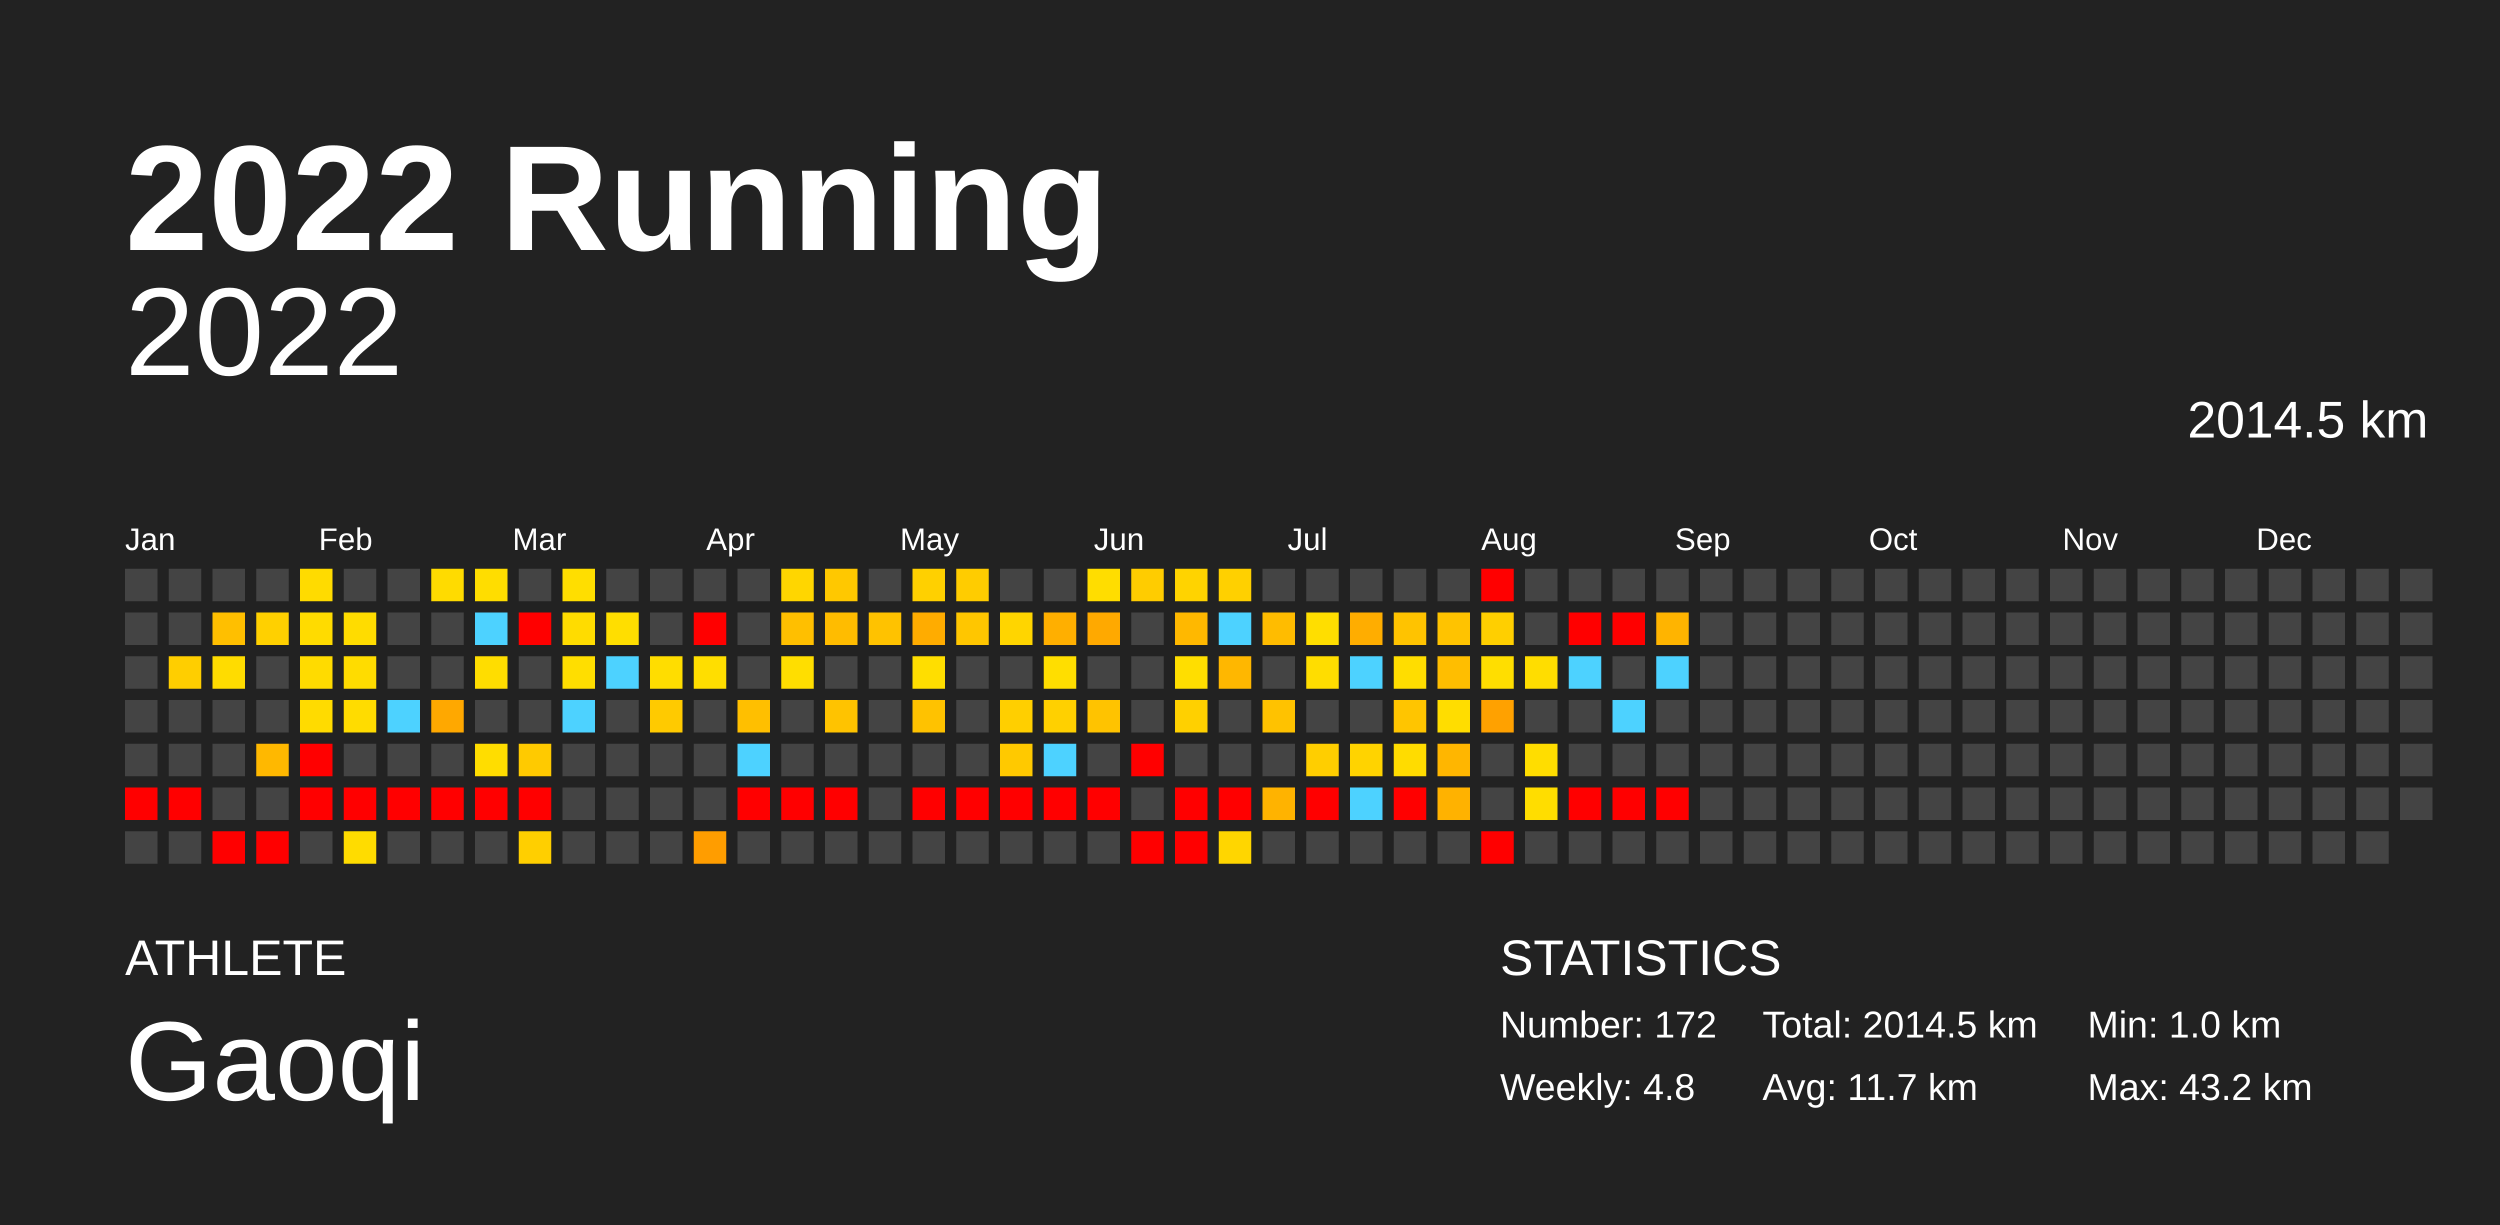
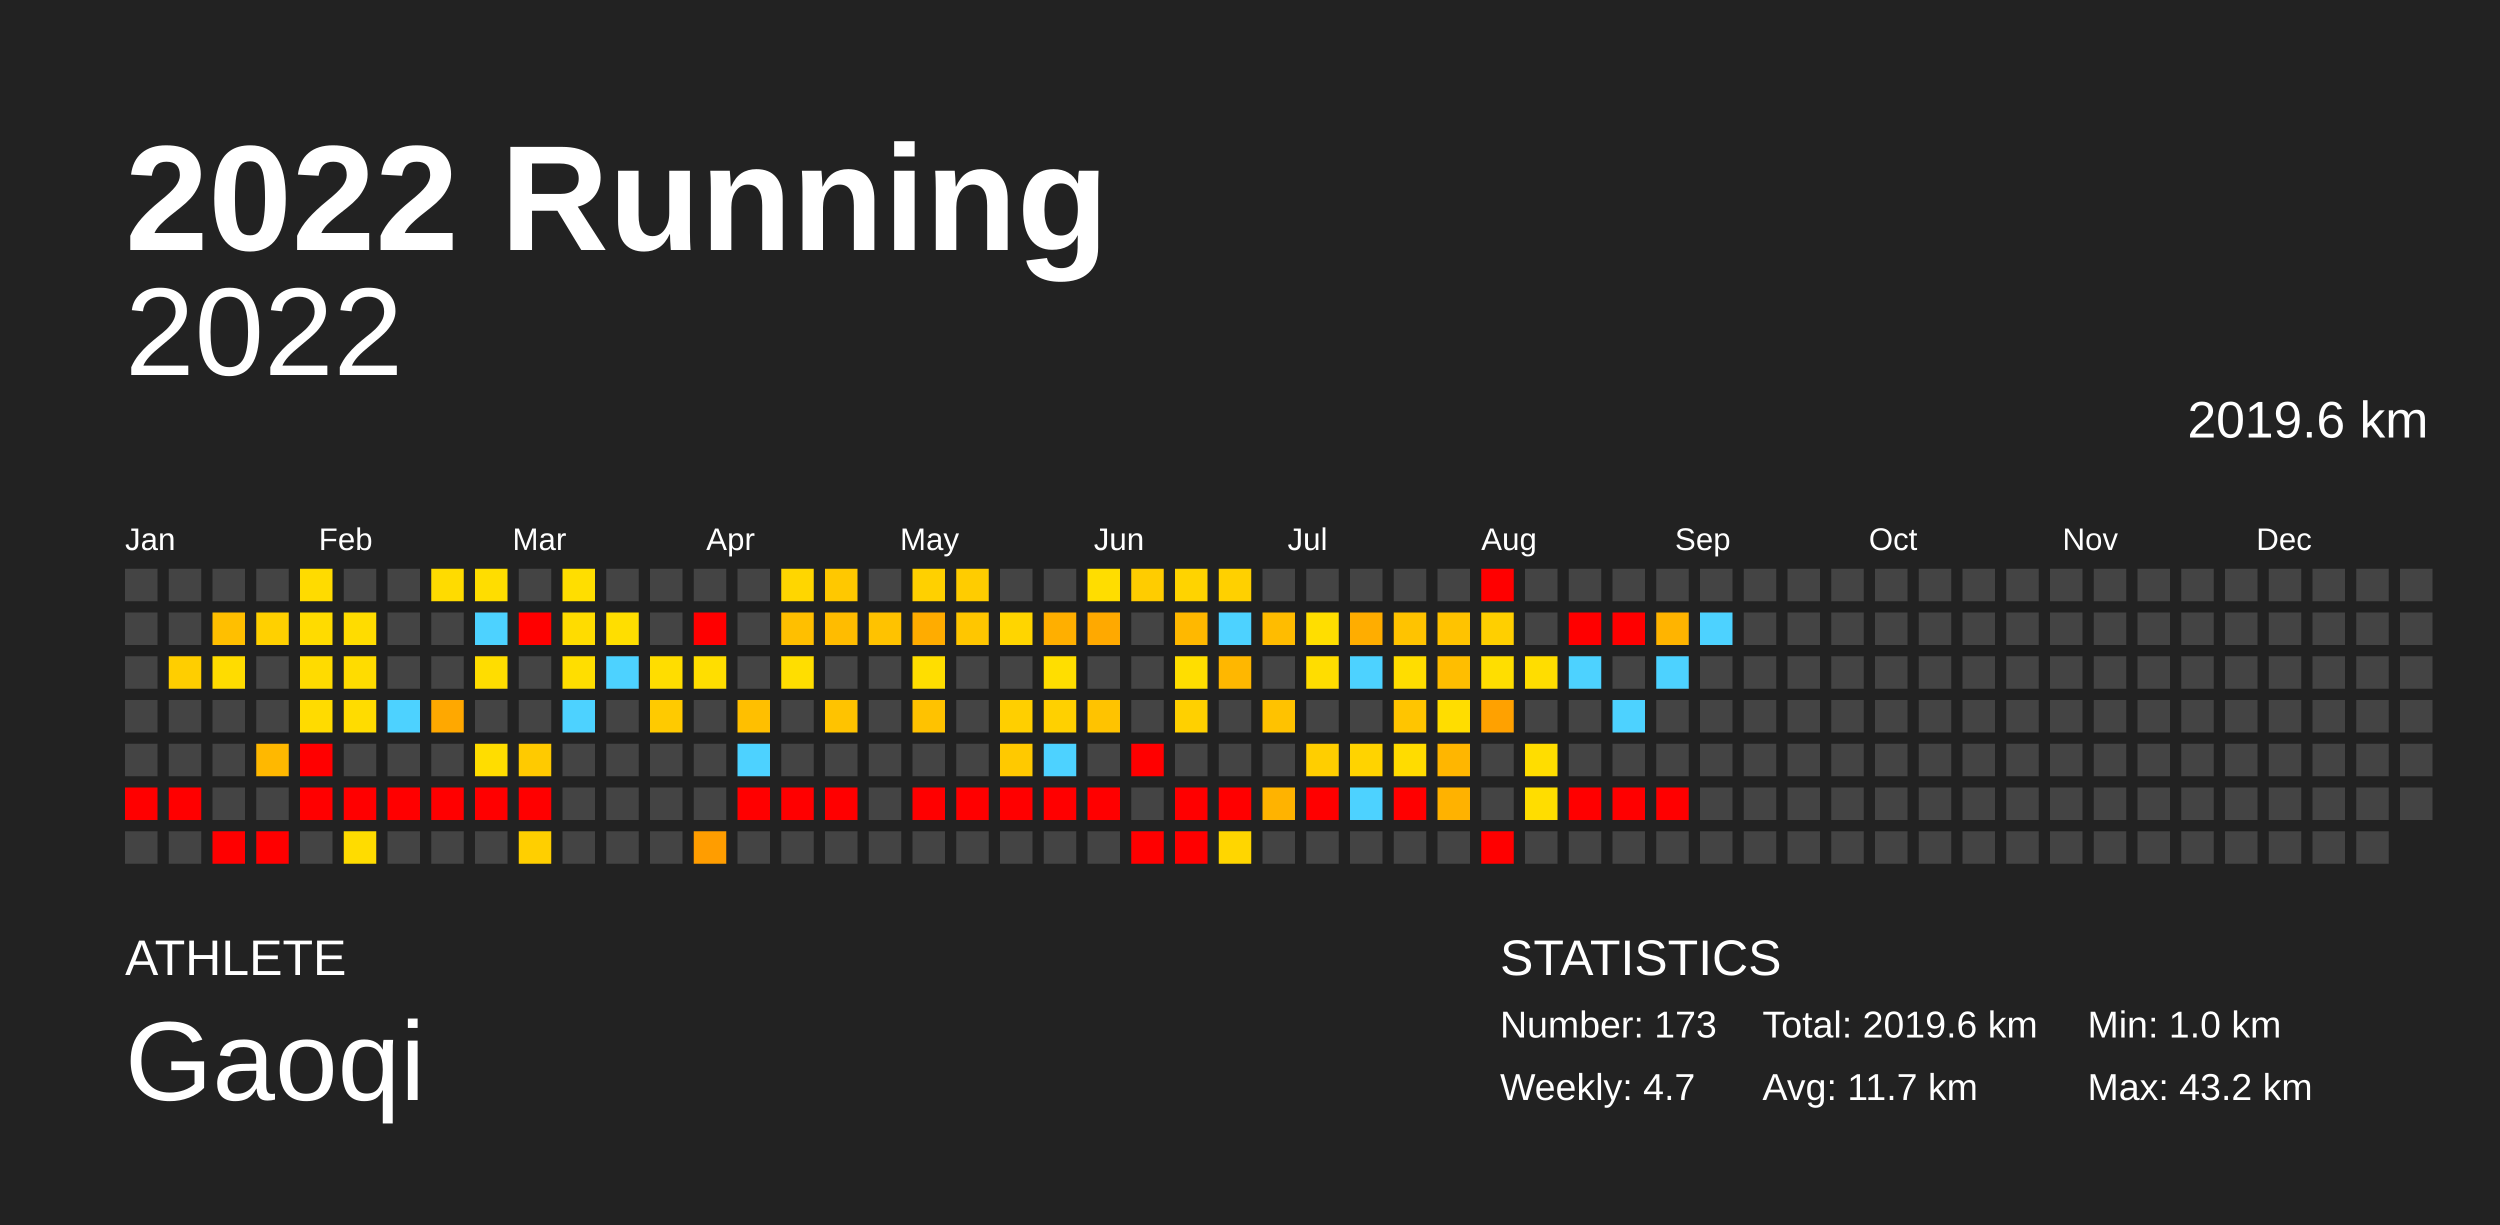
<svg xmlns="http://www.w3.org/2000/svg" baseProfile="full" height="98mm" version="1.1" viewBox="0,0,200,98" width="200mm">
  <defs />
  <rect fill="#222222" height="98" width="200" x="0" y="0" />
  <text fill="#FFFFFF" style="font-size:12px; font-family:Arial; font-weight:bold;" x="10" y="20">2022 Running</text>
  <text fill="#FFFFFF" style="font-size:4px; font-family:Arial" x="10" y="78">ATHLETE</text>
  <text fill="#FFFFFF" style="font-size:9px; font-family:Arial" x="10" y="88">Gaoqi</text>
  <text fill="#FFFFFF" style="font-size:4px; font-family:Arial" x="120" y="78">STATISTICS</text>
-   <text fill="#FFFFFF" style="font-size:3px; font-family:Arial" x="120" y="83">Number: 172</text>
-   <text fill="#FFFFFF" style="font-size:3px; font-family:Arial" x="120" y="88">Weekly: 4.8</text>
-   <text fill="#FFFFFF" style="font-size:3px; font-family:Arial" x="141" y="83">Total: 2014.5 km</text>
+   <text fill="#FFFFFF" style="font-size:3px; font-family:Arial" x="120" y="83">Number: 173</text>
+   <text fill="#FFFFFF" style="font-size:3px; font-family:Arial" x="120" y="88">Weekly: 4.7</text>
+   <text fill="#FFFFFF" style="font-size:3px; font-family:Arial" x="141" y="83">Total: 2019.6 km</text>
  <text fill="#FFFFFF" style="font-size:3px; font-family:Arial" x="141" y="88">Avg: 11.7 km</text>
  <text fill="#FFFFFF" style="font-size:3px; font-family:Arial" x="167" y="83">Min: 1.0 km</text>
  <text fill="#FFFFFF" style="font-size:3px; font-family:Arial" x="167" y="88">Max: 43.2 km</text>
  <text alignment-baseline="hanging" fill="#FFFFFF" style="font-size:10.0px; font-family:Arial;" x="10" y="30">2022</text>
-   <text alignment-baseline="hanging" fill="#FFFFFF" style="font-size:4.125px; font-family:Arial;" x="175" y="35">2014.5 km</text>
+   <text alignment-baseline="hanging" fill="#FFFFFF" style="font-size:4.125px; font-family:Arial;" x="175" y="35">2019.6 km</text>
  <text fill="#FFFFFF" style="font-size:2.5px; font-family:Arial" x="10.0" y="44">Jan</text>
  <text fill="#FFFFFF" style="font-size:2.5px; font-family:Arial" x="25.5" y="44">Feb</text>
  <text fill="#FFFFFF" style="font-size:2.5px; font-family:Arial" x="41.0" y="44">Mar</text>
  <text fill="#FFFFFF" style="font-size:2.5px; font-family:Arial" x="56.5" y="44">Apr</text>
  <text fill="#FFFFFF" style="font-size:2.5px; font-family:Arial" x="72.0" y="44">May</text>
  <text fill="#FFFFFF" style="font-size:2.5px; font-family:Arial" x="87.5" y="44">Jun</text>
  <text fill="#FFFFFF" style="font-size:2.5px; font-family:Arial" x="103.0" y="44">Jul</text>
  <text fill="#FFFFFF" style="font-size:2.5px; font-family:Arial" x="118.5" y="44">Aug</text>
  <text fill="#FFFFFF" style="font-size:2.5px; font-family:Arial" x="134.0" y="44">Sep</text>
  <text fill="#FFFFFF" style="font-size:2.5px; font-family:Arial" x="149.5" y="44">Oct</text>
  <text fill="#FFFFFF" style="font-size:2.5px; font-family:Arial" x="165.0" y="44">Nov</text>
  <text fill="#FFFFFF" style="font-size:2.5px; font-family:Arial" x="180.5" y="44">Dec</text>
  <rect fill="#444444" height="2.6" width="2.6" x="10.0" y="45.5" />
  <rect fill="#444444" height="2.6" width="2.6" x="10.0" y="49.0" />
  <rect fill="#444444" height="2.6" width="2.6" x="10.0" y="52.5" />
  <rect fill="#444444" height="2.6" width="2.6" x="10.0" y="56.0" />
  <rect fill="#444444" height="2.6" width="2.6" x="10.0" y="59.5" />
  <rect fill="red" height="2.6" width="2.6" x="10.0" y="63.0" />
  <rect fill="#444444" height="2.6" width="2.6" x="10.0" y="66.5" />
  <rect fill="#444444" height="2.6" width="2.6" x="13.5" y="45.5" />
  <rect fill="#444444" height="2.6" width="2.6" x="13.5" y="49.0" />
  <rect fill="#ffce00" height="2.6" width="2.6" x="13.5" y="52.5" />
  <rect fill="#444444" height="2.6" width="2.6" x="13.5" y="56.0" />
  <rect fill="#444444" height="2.6" width="2.6" x="13.5" y="59.5" />
  <rect fill="red" height="2.6" width="2.6" x="13.5" y="63.0" />
  <rect fill="#444444" height="2.6" width="2.6" x="13.5" y="66.5" />
  <rect fill="#444444" height="2.6" width="2.6" x="17.0" y="45.5" />
  <rect fill="#ffbf00" height="2.6" width="2.6" x="17.0" y="49.0" />
  <rect fill="#ffdc00" height="2.6" width="2.6" x="17.0" y="52.5" />
  <rect fill="#444444" height="2.6" width="2.6" x="17.0" y="56.0" />
  <rect fill="#444444" height="2.6" width="2.6" x="17.0" y="59.5" />
  <rect fill="#444444" height="2.6" width="2.6" x="17.0" y="63.0" />
  <rect fill="red" height="2.6" width="2.6" x="17.0" y="66.5" />
  <rect fill="#444444" height="2.6" width="2.6" x="20.5" y="45.5" />
  <rect fill="#ffd000" height="2.6" width="2.6" x="20.5" y="49.0" />
  <rect fill="#444444" height="2.6" width="2.6" x="20.5" y="52.5" />
  <rect fill="#444444" height="2.6" width="2.6" x="20.5" y="56.0" />
  <rect fill="#ffb800" height="2.6" width="2.6" x="20.5" y="59.5" />
  <rect fill="#444444" height="2.6" width="2.6" x="20.5" y="63.0" />
  <rect fill="red" height="2.6" width="2.6" x="20.5" y="66.5" />
  <rect fill="#ffdb00" height="2.6" width="2.6" x="24.0" y="45.5" />
  <rect fill="#ffdb00" height="2.6" width="2.6" x="24.0" y="49.0" />
  <rect fill="#ffdb00" height="2.6" width="2.6" x="24.0" y="52.5" />
  <rect fill="#ffdb00" height="2.6" width="2.6" x="24.0" y="56.0" />
  <rect fill="red" height="2.6" width="2.6" x="24.0" y="59.5" />
  <rect fill="red" height="2.6" width="2.6" x="24.0" y="63.0" />
  <rect fill="#444444" height="2.6" width="2.6" x="24.0" y="66.5" />
  <rect fill="#444444" height="2.6" width="2.6" x="27.5" y="45.5" />
  <rect fill="#ffdc00" height="2.6" width="2.6" x="27.5" y="49.0" />
  <rect fill="#ffdc00" height="2.6" width="2.6" x="27.5" y="52.5" />
  <rect fill="#ffdc00" height="2.6" width="2.6" x="27.5" y="56.0" />
  <rect fill="#444444" height="2.6" width="2.6" x="27.5" y="59.5" />
  <rect fill="red" height="2.6" width="2.6" x="27.5" y="63.0" />
  <rect fill="#ffdc00" height="2.6" width="2.6" x="27.5" y="66.5" />
  <rect fill="#444444" height="2.6" width="2.6" x="31.0" y="45.5" />
  <rect fill="#444444" height="2.6" width="2.6" x="31.0" y="49.0" />
  <rect fill="#444444" height="2.6" width="2.6" x="31.0" y="52.5" />
  <rect fill="#4dd2ff" height="2.6" width="2.6" x="31.0" y="56.0" />
  <rect fill="#444444" height="2.6" width="2.6" x="31.0" y="59.5" />
  <rect fill="red" height="2.6" width="2.6" x="31.0" y="63.0" />
  <rect fill="#444444" height="2.6" width="2.6" x="31.0" y="66.5" />
  <rect fill="#ffdb00" height="2.6" width="2.6" x="34.5" y="45.5" />
  <rect fill="#444444" height="2.6" width="2.6" x="34.5" y="49.0" />
  <rect fill="#444444" height="2.6" width="2.6" x="34.5" y="52.5" />
  <rect fill="#ffa800" height="2.6" width="2.6" x="34.5" y="56.0" />
  <rect fill="#444444" height="2.6" width="2.6" x="34.5" y="59.5" />
  <rect fill="red" height="2.6" width="2.6" x="34.5" y="63.0" />
  <rect fill="#444444" height="2.6" width="2.6" x="34.5" y="66.5" />
  <rect fill="#ffdd00" height="2.6" width="2.6" x="38.0" y="45.5" />
  <rect fill="#4dd2ff" height="2.6" width="2.6" x="38.0" y="49.0" />
  <rect fill="#ffdd00" height="2.6" width="2.6" x="38.0" y="52.5" />
  <rect fill="#444444" height="2.6" width="2.6" x="38.0" y="56.0" />
  <rect fill="#ffdd00" height="2.6" width="2.6" x="38.0" y="59.5" />
  <rect fill="red" height="2.6" width="2.6" x="38.0" y="63.0" />
  <rect fill="#444444" height="2.6" width="2.6" x="38.0" y="66.5" />
  <rect fill="#444444" height="2.6" width="2.6" x="41.5" y="45.5" />
  <rect fill="red" height="2.6" width="2.6" x="41.5" y="49.0" />
  <rect fill="#444444" height="2.6" width="2.6" x="41.5" y="52.5" />
  <rect fill="#444444" height="2.6" width="2.6" x="41.5" y="56.0" />
  <rect fill="#ffca00" height="2.6" width="2.6" x="41.5" y="59.5" />
  <rect fill="red" height="2.6" width="2.6" x="41.5" y="63.0" />
  <rect fill="#ffcf00" height="2.6" width="2.6" x="41.5" y="66.5" />
  <rect fill="#ffde00" height="2.6" width="2.6" x="45.0" y="45.5" />
  <rect fill="#ffdc00" height="2.6" width="2.6" x="45.0" y="49.0" />
  <rect fill="#ffde00" height="2.6" width="2.6" x="45.0" y="52.5" />
  <rect fill="#4dd2ff" height="2.6" width="2.6" x="45.0" y="56.0" />
  <rect fill="#444444" height="2.6" width="2.6" x="45.0" y="59.5" />
  <rect fill="#444444" height="2.6" width="2.6" x="45.0" y="63.0" />
  <rect fill="#444444" height="2.6" width="2.6" x="45.0" y="66.5" />
  <rect fill="#444444" height="2.6" width="2.6" x="48.5" y="45.5" />
  <rect fill="#ffde00" height="2.6" width="2.6" x="48.5" y="49.0" />
  <rect fill="#4dd2ff" height="2.6" width="2.6" x="48.5" y="52.5" />
  <rect fill="#444444" height="2.6" width="2.6" x="48.5" y="56.0" />
  <rect fill="#444444" height="2.6" width="2.6" x="48.5" y="59.5" />
  <rect fill="#444444" height="2.6" width="2.6" x="48.5" y="63.0" />
  <rect fill="#444444" height="2.6" width="2.6" x="48.5" y="66.5" />
  <rect fill="#444444" height="2.6" width="2.6" x="52.0" y="45.5" />
  <rect fill="#444444" height="2.6" width="2.6" x="52.0" y="49.0" />
  <rect fill="#ffdd00" height="2.6" width="2.6" x="52.0" y="52.5" />
  <rect fill="#ffca00" height="2.6" width="2.6" x="52.0" y="56.0" />
  <rect fill="#444444" height="2.6" width="2.6" x="52.0" y="59.5" />
  <rect fill="#444444" height="2.6" width="2.6" x="52.0" y="63.0" />
  <rect fill="#444444" height="2.6" width="2.6" x="52.0" y="66.5" />
  <rect fill="#444444" height="2.6" width="2.6" x="55.5" y="45.5" />
  <rect fill="red" height="2.6" width="2.6" x="55.5" y="49.0" />
  <rect fill="#ffde00" height="2.6" width="2.6" x="55.5" y="52.5" />
  <rect fill="#444444" height="2.6" width="2.6" x="55.5" y="56.0" />
  <rect fill="#444444" height="2.6" width="2.6" x="55.5" y="59.5" />
  <rect fill="#444444" height="2.6" width="2.6" x="55.5" y="63.0" />
  <rect fill="#ff9d00" height="2.6" width="2.6" x="55.5" y="66.5" />
  <rect fill="#444444" height="2.6" width="2.6" x="59.0" y="45.5" />
  <rect fill="#444444" height="2.6" width="2.6" x="59.0" y="49.0" />
  <rect fill="#444444" height="2.6" width="2.6" x="59.0" y="52.5" />
  <rect fill="#ffbf00" height="2.6" width="2.6" x="59.0" y="56.0" />
  <rect fill="#4dd2ff" height="2.6" width="2.6" x="59.0" y="59.5" />
  <rect fill="red" height="2.6" width="2.6" x="59.0" y="63.0" />
  <rect fill="#444444" height="2.6" width="2.6" x="59.0" y="66.5" />
  <rect fill="#ffd600" height="2.6" width="2.6" x="62.5" y="45.5" />
  <rect fill="#ffbf00" height="2.6" width="2.6" x="62.5" y="49.0" />
  <rect fill="#ffde00" height="2.6" width="2.6" x="62.5" y="52.5" />
  <rect fill="#444444" height="2.6" width="2.6" x="62.5" y="56.0" />
  <rect fill="#444444" height="2.6" width="2.6" x="62.5" y="59.5" />
  <rect fill="red" height="2.6" width="2.6" x="62.5" y="63.0" />
  <rect fill="#444444" height="2.6" width="2.6" x="62.5" y="66.5" />
  <rect fill="#ffc800" height="2.6" width="2.6" x="66.0" y="45.5" />
  <rect fill="#ffbc00" height="2.6" width="2.6" x="66.0" y="49.0" />
  <rect fill="#444444" height="2.6" width="2.6" x="66.0" y="52.5" />
  <rect fill="#ffc300" height="2.6" width="2.6" x="66.0" y="56.0" />
  <rect fill="#444444" height="2.6" width="2.6" x="66.0" y="59.5" />
  <rect fill="red" height="2.6" width="2.6" x="66.0" y="63.0" />
  <rect fill="#444444" height="2.6" width="2.6" x="66.0" y="66.5" />
  <rect fill="#444444" height="2.6" width="2.6" x="69.5" y="45.5" />
  <rect fill="#ffc200" height="2.6" width="2.6" x="69.5" y="49.0" />
  <rect fill="#444444" height="2.6" width="2.6" x="69.5" y="52.5" />
  <rect fill="#444444" height="2.6" width="2.6" x="69.5" y="56.0" />
  <rect fill="#444444" height="2.6" width="2.6" x="69.5" y="59.5" />
  <rect fill="#444444" height="2.6" width="2.6" x="69.5" y="63.0" />
  <rect fill="#444444" height="2.6" width="2.6" x="69.5" y="66.5" />
  <rect fill="#ffd000" height="2.6" width="2.6" x="73.0" y="45.5" />
  <rect fill="#ffac00" height="2.6" width="2.6" x="73.0" y="49.0" />
  <rect fill="#ffde00" height="2.6" width="2.6" x="73.0" y="52.5" />
  <rect fill="#ffc200" height="2.6" width="2.6" x="73.0" y="56.0" />
  <rect fill="#444444" height="2.6" width="2.6" x="73.0" y="59.5" />
  <rect fill="red" height="2.6" width="2.6" x="73.0" y="63.0" />
  <rect fill="#444444" height="2.6" width="2.6" x="73.0" y="66.5" />
  <rect fill="#ffcc00" height="2.6" width="2.6" x="76.5" y="45.5" />
  <rect fill="#ffc600" height="2.6" width="2.6" x="76.5" y="49.0" />
  <rect fill="#444444" height="2.6" width="2.6" x="76.5" y="52.5" />
  <rect fill="#444444" height="2.6" width="2.6" x="76.5" y="56.0" />
  <rect fill="#444444" height="2.6" width="2.6" x="76.5" y="59.5" />
  <rect fill="red" height="2.6" width="2.6" x="76.5" y="63.0" />
  <rect fill="#444444" height="2.6" width="2.6" x="76.5" y="66.5" />
  <rect fill="#444444" height="2.6" width="2.6" x="80.0" y="45.5" />
  <rect fill="#ffd500" height="2.6" width="2.6" x="80.0" y="49.0" />
  <rect fill="#444444" height="2.6" width="2.6" x="80.0" y="52.5" />
  <rect fill="#ffcf00" height="2.6" width="2.6" x="80.0" y="56.0" />
  <rect fill="#ffc900" height="2.6" width="2.6" x="80.0" y="59.5" />
  <rect fill="red" height="2.6" width="2.6" x="80.0" y="63.0" />
  <rect fill="#444444" height="2.6" width="2.6" x="80.0" y="66.5" />
  <rect fill="#444444" height="2.6" width="2.6" x="83.5" y="45.5" />
  <rect fill="#ffaf00" height="2.6" width="2.6" x="83.5" y="49.0" />
  <rect fill="#ffde00" height="2.6" width="2.6" x="83.5" y="52.5" />
  <rect fill="#ffd000" height="2.6" width="2.6" x="83.5" y="56.0" />
  <rect fill="#4dd2ff" height="2.6" width="2.6" x="83.5" y="59.5" />
  <rect fill="red" height="2.6" width="2.6" x="83.5" y="63.0" />
  <rect fill="#444444" height="2.6" width="2.6" x="83.5" y="66.5" />
  <rect fill="#ffdd00" height="2.6" width="2.6" x="87.0" y="45.5" />
  <rect fill="#ffa900" height="2.6" width="2.6" x="87.0" y="49.0" />
  <rect fill="#444444" height="2.6" width="2.6" x="87.0" y="52.5" />
  <rect fill="#ffc300" height="2.6" width="2.6" x="87.0" y="56.0" />
  <rect fill="#444444" height="2.6" width="2.6" x="87.0" y="59.5" />
  <rect fill="red" height="2.6" width="2.6" x="87.0" y="63.0" />
  <rect fill="#444444" height="2.6" width="2.6" x="87.0" y="66.5" />
  <rect fill="#ffcc00" height="2.6" width="2.6" x="90.5" y="45.5" />
  <rect fill="#444444" height="2.6" width="2.6" x="90.5" y="49.0" />
  <rect fill="#444444" height="2.6" width="2.6" x="90.5" y="52.5" />
  <rect fill="#444444" height="2.6" width="2.6" x="90.5" y="56.0" />
  <rect fill="red" height="2.6" width="2.6" x="90.5" y="59.5" />
  <rect fill="#444444" height="2.6" width="2.6" x="90.5" y="63.0" />
  <rect fill="red" height="2.6" width="2.6" x="90.5" y="66.5" />
  <rect fill="#ffd300" height="2.6" width="2.6" x="94.0" y="45.5" />
  <rect fill="#ffb800" height="2.6" width="2.6" x="94.0" y="49.0" />
  <rect fill="#ffde00" height="2.6" width="2.6" x="94.0" y="52.5" />
  <rect fill="#ffd000" height="2.6" width="2.6" x="94.0" y="56.0" />
  <rect fill="#444444" height="2.6" width="2.6" x="94.0" y="59.5" />
  <rect fill="red" height="2.6" width="2.6" x="94.0" y="63.0" />
  <rect fill="red" height="2.6" width="2.6" x="94.0" y="66.5" />
  <rect fill="#ffd000" height="2.6" width="2.6" x="97.5" y="45.5" />
  <rect fill="#4dd2ff" height="2.6" width="2.6" x="97.5" y="49.0" />
  <rect fill="#ffb700" height="2.6" width="2.6" x="97.5" y="52.5" />
  <rect fill="#444444" height="2.6" width="2.6" x="97.5" y="56.0" />
  <rect fill="#444444" height="2.6" width="2.6" x="97.5" y="59.5" />
  <rect fill="red" height="2.6" width="2.6" x="97.5" y="63.0" />
  <rect fill="#ffd600" height="2.6" width="2.6" x="97.5" y="66.5" />
  <rect fill="#444444" height="2.6" width="2.6" x="101.0" y="45.5" />
  <rect fill="#ffbc00" height="2.6" width="2.6" x="101.0" y="49.0" />
  <rect fill="#444444" height="2.6" width="2.6" x="101.0" y="52.5" />
  <rect fill="#ffc200" height="2.6" width="2.6" x="101.0" y="56.0" />
  <rect fill="#444444" height="2.6" width="2.6" x="101.0" y="59.5" />
  <rect fill="#ffb300" height="2.6" width="2.6" x="101.0" y="63.0" />
  <rect fill="#444444" height="2.6" width="2.6" x="101.0" y="66.5" />
  <rect fill="#444444" height="2.6" width="2.6" x="104.5" y="45.5" />
  <rect fill="#ffde00" height="2.6" width="2.6" x="104.5" y="49.0" />
  <rect fill="#ffdd00" height="2.6" width="2.6" x="104.5" y="52.5" />
  <rect fill="#444444" height="2.6" width="2.6" x="104.5" y="56.0" />
  <rect fill="#ffce00" height="2.6" width="2.6" x="104.5" y="59.5" />
  <rect fill="red" height="2.6" width="2.6" x="104.5" y="63.0" />
  <rect fill="#444444" height="2.6" width="2.6" x="104.5" y="66.5" />
  <rect fill="#444444" height="2.6" width="2.6" x="108.0" y="45.5" />
  <rect fill="#ffad00" height="2.6" width="2.6" x="108.0" y="49.0" />
  <rect fill="#4dd2ff" height="2.6" width="2.6" x="108.0" y="52.5" />
  <rect fill="#444444" height="2.6" width="2.6" x="108.0" y="56.0" />
  <rect fill="#ffd300" height="2.6" width="2.6" x="108.0" y="59.5" />
  <rect fill="#4dd2ff" height="2.6" width="2.6" x="108.0" y="63.0" />
  <rect fill="#444444" height="2.6" width="2.6" x="108.0" y="66.5" />
  <rect fill="#444444" height="2.6" width="2.6" x="111.5" y="45.5" />
  <rect fill="#ffc300" height="2.6" width="2.6" x="111.5" y="49.0" />
  <rect fill="#ffdd00" height="2.6" width="2.6" x="111.5" y="52.5" />
  <rect fill="#ffc500" height="2.6" width="2.6" x="111.5" y="56.0" />
  <rect fill="#ffdc00" height="2.6" width="2.6" x="111.5" y="59.5" />
  <rect fill="red" height="2.6" width="2.6" x="111.5" y="63.0" />
  <rect fill="#444444" height="2.6" width="2.6" x="111.5" y="66.5" />
  <rect fill="#444444" height="2.6" width="2.6" x="115.0" y="45.5" />
  <rect fill="#ffc300" height="2.6" width="2.6" x="115.0" y="49.0" />
  <rect fill="#ffbe00" height="2.6" width="2.6" x="115.0" y="52.5" />
  <rect fill="#ffdd00" height="2.6" width="2.6" x="115.0" y="56.0" />
  <rect fill="#ffb600" height="2.6" width="2.6" x="115.0" y="59.5" />
  <rect fill="#ffb200" height="2.6" width="2.6" x="115.0" y="63.0" />
  <rect fill="#444444" height="2.6" width="2.6" x="115.0" y="66.5" />
  <rect fill="red" height="2.6" width="2.6" x="118.5" y="45.5" />
  <rect fill="#ffcf00" height="2.6" width="2.6" x="118.5" y="49.0" />
  <rect fill="#ffde00" height="2.6" width="2.6" x="118.5" y="52.5" />
  <rect fill="#ffa100" height="2.6" width="2.6" x="118.5" y="56.0" />
  <rect fill="#444444" height="2.6" width="2.6" x="118.5" y="59.5" />
  <rect fill="#444444" height="2.6" width="2.6" x="118.5" y="63.0" />
  <rect fill="red" height="2.6" width="2.6" x="118.5" y="66.5" />
  <rect fill="#444444" height="2.6" width="2.6" x="122.0" y="45.5" />
  <rect fill="#444444" height="2.6" width="2.6" x="122.0" y="49.0" />
  <rect fill="#ffdd00" height="2.6" width="2.6" x="122.0" y="52.5" />
  <rect fill="#444444" height="2.6" width="2.6" x="122.0" y="56.0" />
  <rect fill="#ffdd00" height="2.6" width="2.6" x="122.0" y="59.5" />
  <rect fill="#ffdd00" height="2.6" width="2.6" x="122.0" y="63.0" />
  <rect fill="#444444" height="2.6" width="2.6" x="122.0" y="66.5" />
  <rect fill="#444444" height="2.6" width="2.6" x="125.5" y="45.5" />
  <rect fill="red" height="2.6" width="2.6" x="125.5" y="49.0" />
  <rect fill="#4dd2ff" height="2.6" width="2.6" x="125.5" y="52.5" />
  <rect fill="#444444" height="2.6" width="2.6" x="125.5" y="56.0" />
  <rect fill="#444444" height="2.6" width="2.6" x="125.5" y="59.5" />
  <rect fill="red" height="2.6" width="2.6" x="125.5" y="63.0" />
  <rect fill="#444444" height="2.6" width="2.6" x="125.5" y="66.5" />
  <rect fill="#444444" height="2.6" width="2.6" x="129.0" y="45.5" />
  <rect fill="red" height="2.6" width="2.6" x="129.0" y="49.0" />
  <rect fill="#444444" height="2.6" width="2.6" x="129.0" y="52.5" />
  <rect fill="#4dd2ff" height="2.6" width="2.6" x="129.0" y="56.0" />
  <rect fill="#444444" height="2.6" width="2.6" x="129.0" y="59.5" />
  <rect fill="red" height="2.6" width="2.6" x="129.0" y="63.0" />
  <rect fill="#444444" height="2.6" width="2.6" x="129.0" y="66.5" />
  <rect fill="#444444" height="2.6" width="2.6" x="132.5" y="45.5" />
  <rect fill="#ffb400" height="2.6" width="2.6" x="132.5" y="49.0" />
  <rect fill="#4dd2ff" height="2.6" width="2.6" x="132.5" y="52.5" />
  <rect fill="#444444" height="2.6" width="2.6" x="132.5" y="56.0" />
  <rect fill="#444444" height="2.6" width="2.6" x="132.5" y="59.5" />
  <rect fill="red" height="2.6" width="2.6" x="132.5" y="63.0" />
  <rect fill="#444444" height="2.6" width="2.6" x="132.5" y="66.5" />
  <rect fill="#444444" height="2.6" width="2.6" x="136.0" y="45.5" />
-   <rect fill="#444444" height="2.6" width="2.6" x="136.0" y="49.0" />
+   <rect fill="#4dd2ff" height="2.6" width="2.6" x="136.0" y="49.0" />
  <rect fill="#444444" height="2.6" width="2.6" x="136.0" y="52.5" />
  <rect fill="#444444" height="2.6" width="2.6" x="136.0" y="56.0" />
  <rect fill="#444444" height="2.6" width="2.6" x="136.0" y="59.5" />
  <rect fill="#444444" height="2.6" width="2.6" x="136.0" y="63.0" />
  <rect fill="#444444" height="2.6" width="2.6" x="136.0" y="66.5" />
  <rect fill="#444444" height="2.6" width="2.6" x="139.5" y="45.5" />
  <rect fill="#444444" height="2.6" width="2.6" x="139.5" y="49.0" />
  <rect fill="#444444" height="2.6" width="2.6" x="139.5" y="52.5" />
  <rect fill="#444444" height="2.6" width="2.6" x="139.5" y="56.0" />
  <rect fill="#444444" height="2.6" width="2.6" x="139.5" y="59.5" />
  <rect fill="#444444" height="2.6" width="2.6" x="139.5" y="63.0" />
  <rect fill="#444444" height="2.6" width="2.6" x="139.5" y="66.5" />
  <rect fill="#444444" height="2.6" width="2.6" x="143.0" y="45.5" />
  <rect fill="#444444" height="2.6" width="2.6" x="143.0" y="49.0" />
  <rect fill="#444444" height="2.6" width="2.6" x="143.0" y="52.5" />
  <rect fill="#444444" height="2.6" width="2.6" x="143.0" y="56.0" />
  <rect fill="#444444" height="2.6" width="2.6" x="143.0" y="59.5" />
  <rect fill="#444444" height="2.6" width="2.6" x="143.0" y="63.0" />
  <rect fill="#444444" height="2.6" width="2.6" x="143.0" y="66.5" />
  <rect fill="#444444" height="2.6" width="2.6" x="146.5" y="45.5" />
  <rect fill="#444444" height="2.6" width="2.6" x="146.5" y="49.0" />
  <rect fill="#444444" height="2.6" width="2.6" x="146.5" y="52.5" />
  <rect fill="#444444" height="2.6" width="2.6" x="146.5" y="56.0" />
  <rect fill="#444444" height="2.6" width="2.6" x="146.5" y="59.5" />
  <rect fill="#444444" height="2.6" width="2.6" x="146.5" y="63.0" />
  <rect fill="#444444" height="2.6" width="2.6" x="146.5" y="66.5" />
  <rect fill="#444444" height="2.6" width="2.6" x="150.0" y="45.5" />
  <rect fill="#444444" height="2.6" width="2.6" x="150.0" y="49.0" />
  <rect fill="#444444" height="2.6" width="2.6" x="150.0" y="52.5" />
  <rect fill="#444444" height="2.6" width="2.6" x="150.0" y="56.0" />
  <rect fill="#444444" height="2.6" width="2.6" x="150.0" y="59.5" />
  <rect fill="#444444" height="2.6" width="2.6" x="150.0" y="63.0" />
  <rect fill="#444444" height="2.6" width="2.6" x="150.0" y="66.5" />
  <rect fill="#444444" height="2.6" width="2.6" x="153.5" y="45.5" />
  <rect fill="#444444" height="2.6" width="2.6" x="153.5" y="49.0" />
  <rect fill="#444444" height="2.6" width="2.6" x="153.5" y="52.5" />
  <rect fill="#444444" height="2.6" width="2.6" x="153.5" y="56.0" />
  <rect fill="#444444" height="2.6" width="2.6" x="153.5" y="59.5" />
  <rect fill="#444444" height="2.6" width="2.6" x="153.5" y="63.0" />
  <rect fill="#444444" height="2.6" width="2.6" x="153.5" y="66.5" />
  <rect fill="#444444" height="2.6" width="2.6" x="157.0" y="45.5" />
  <rect fill="#444444" height="2.6" width="2.6" x="157.0" y="49.0" />
  <rect fill="#444444" height="2.6" width="2.6" x="157.0" y="52.5" />
  <rect fill="#444444" height="2.6" width="2.6" x="157.0" y="56.0" />
  <rect fill="#444444" height="2.6" width="2.6" x="157.0" y="59.5" />
  <rect fill="#444444" height="2.6" width="2.6" x="157.0" y="63.0" />
  <rect fill="#444444" height="2.6" width="2.6" x="157.0" y="66.5" />
  <rect fill="#444444" height="2.6" width="2.6" x="160.5" y="45.5" />
  <rect fill="#444444" height="2.6" width="2.6" x="160.5" y="49.0" />
  <rect fill="#444444" height="2.6" width="2.6" x="160.5" y="52.5" />
  <rect fill="#444444" height="2.6" width="2.6" x="160.5" y="56.0" />
  <rect fill="#444444" height="2.6" width="2.6" x="160.5" y="59.5" />
  <rect fill="#444444" height="2.6" width="2.6" x="160.5" y="63.0" />
  <rect fill="#444444" height="2.6" width="2.6" x="160.5" y="66.5" />
  <rect fill="#444444" height="2.6" width="2.6" x="164.0" y="45.5" />
  <rect fill="#444444" height="2.6" width="2.6" x="164.0" y="49.0" />
  <rect fill="#444444" height="2.6" width="2.6" x="164.0" y="52.5" />
  <rect fill="#444444" height="2.6" width="2.6" x="164.0" y="56.0" />
  <rect fill="#444444" height="2.6" width="2.6" x="164.0" y="59.5" />
  <rect fill="#444444" height="2.6" width="2.6" x="164.0" y="63.0" />
  <rect fill="#444444" height="2.6" width="2.6" x="164.0" y="66.5" />
  <rect fill="#444444" height="2.6" width="2.6" x="167.5" y="45.5" />
  <rect fill="#444444" height="2.6" width="2.6" x="167.5" y="49.0" />
  <rect fill="#444444" height="2.6" width="2.6" x="167.5" y="52.5" />
  <rect fill="#444444" height="2.6" width="2.6" x="167.5" y="56.0" />
  <rect fill="#444444" height="2.6" width="2.6" x="167.5" y="59.5" />
  <rect fill="#444444" height="2.6" width="2.6" x="167.5" y="63.0" />
  <rect fill="#444444" height="2.6" width="2.6" x="167.5" y="66.5" />
  <rect fill="#444444" height="2.6" width="2.6" x="171.0" y="45.5" />
  <rect fill="#444444" height="2.6" width="2.6" x="171.0" y="49.0" />
  <rect fill="#444444" height="2.6" width="2.6" x="171.0" y="52.5" />
  <rect fill="#444444" height="2.6" width="2.6" x="171.0" y="56.0" />
  <rect fill="#444444" height="2.6" width="2.6" x="171.0" y="59.5" />
  <rect fill="#444444" height="2.6" width="2.6" x="171.0" y="63.0" />
  <rect fill="#444444" height="2.6" width="2.6" x="171.0" y="66.5" />
  <rect fill="#444444" height="2.6" width="2.6" x="174.5" y="45.5" />
  <rect fill="#444444" height="2.6" width="2.6" x="174.5" y="49.0" />
  <rect fill="#444444" height="2.6" width="2.6" x="174.5" y="52.5" />
  <rect fill="#444444" height="2.6" width="2.6" x="174.5" y="56.0" />
  <rect fill="#444444" height="2.6" width="2.6" x="174.5" y="59.5" />
  <rect fill="#444444" height="2.6" width="2.6" x="174.5" y="63.0" />
  <rect fill="#444444" height="2.6" width="2.6" x="174.5" y="66.5" />
  <rect fill="#444444" height="2.6" width="2.6" x="178.0" y="45.5" />
  <rect fill="#444444" height="2.6" width="2.6" x="178.0" y="49.0" />
  <rect fill="#444444" height="2.6" width="2.6" x="178.0" y="52.5" />
  <rect fill="#444444" height="2.6" width="2.6" x="178.0" y="56.0" />
  <rect fill="#444444" height="2.6" width="2.6" x="178.0" y="59.5" />
  <rect fill="#444444" height="2.6" width="2.6" x="178.0" y="63.0" />
  <rect fill="#444444" height="2.6" width="2.6" x="178.0" y="66.5" />
  <rect fill="#444444" height="2.6" width="2.6" x="181.5" y="45.5" />
  <rect fill="#444444" height="2.6" width="2.6" x="181.5" y="49.0" />
  <rect fill="#444444" height="2.6" width="2.6" x="181.5" y="52.5" />
  <rect fill="#444444" height="2.6" width="2.6" x="181.5" y="56.0" />
  <rect fill="#444444" height="2.6" width="2.6" x="181.5" y="59.5" />
  <rect fill="#444444" height="2.6" width="2.6" x="181.5" y="63.0" />
  <rect fill="#444444" height="2.6" width="2.6" x="181.5" y="66.5" />
  <rect fill="#444444" height="2.6" width="2.6" x="185.0" y="45.5" />
  <rect fill="#444444" height="2.6" width="2.6" x="185.0" y="49.0" />
  <rect fill="#444444" height="2.6" width="2.6" x="185.0" y="52.5" />
  <rect fill="#444444" height="2.6" width="2.6" x="185.0" y="56.0" />
  <rect fill="#444444" height="2.6" width="2.6" x="185.0" y="59.5" />
  <rect fill="#444444" height="2.6" width="2.6" x="185.0" y="63.0" />
  <rect fill="#444444" height="2.6" width="2.6" x="185.0" y="66.5" />
  <rect fill="#444444" height="2.6" width="2.6" x="188.5" y="45.5" />
  <rect fill="#444444" height="2.6" width="2.6" x="188.5" y="49.0" />
  <rect fill="#444444" height="2.6" width="2.6" x="188.5" y="52.5" />
  <rect fill="#444444" height="2.6" width="2.6" x="188.5" y="56.0" />
  <rect fill="#444444" height="2.6" width="2.6" x="188.5" y="59.5" />
  <rect fill="#444444" height="2.6" width="2.6" x="188.5" y="63.0" />
  <rect fill="#444444" height="2.6" width="2.6" x="188.5" y="66.5" />
  <rect fill="#444444" height="2.6" width="2.6" x="192.0" y="45.5" />
  <rect fill="#444444" height="2.6" width="2.6" x="192.0" y="49.0" />
  <rect fill="#444444" height="2.6" width="2.6" x="192.0" y="52.5" />
  <rect fill="#444444" height="2.6" width="2.6" x="192.0" y="56.0" />
  <rect fill="#444444" height="2.6" width="2.6" x="192.0" y="59.5" />
  <rect fill="#444444" height="2.6" width="2.6" x="192.0" y="63.0" />
</svg>
